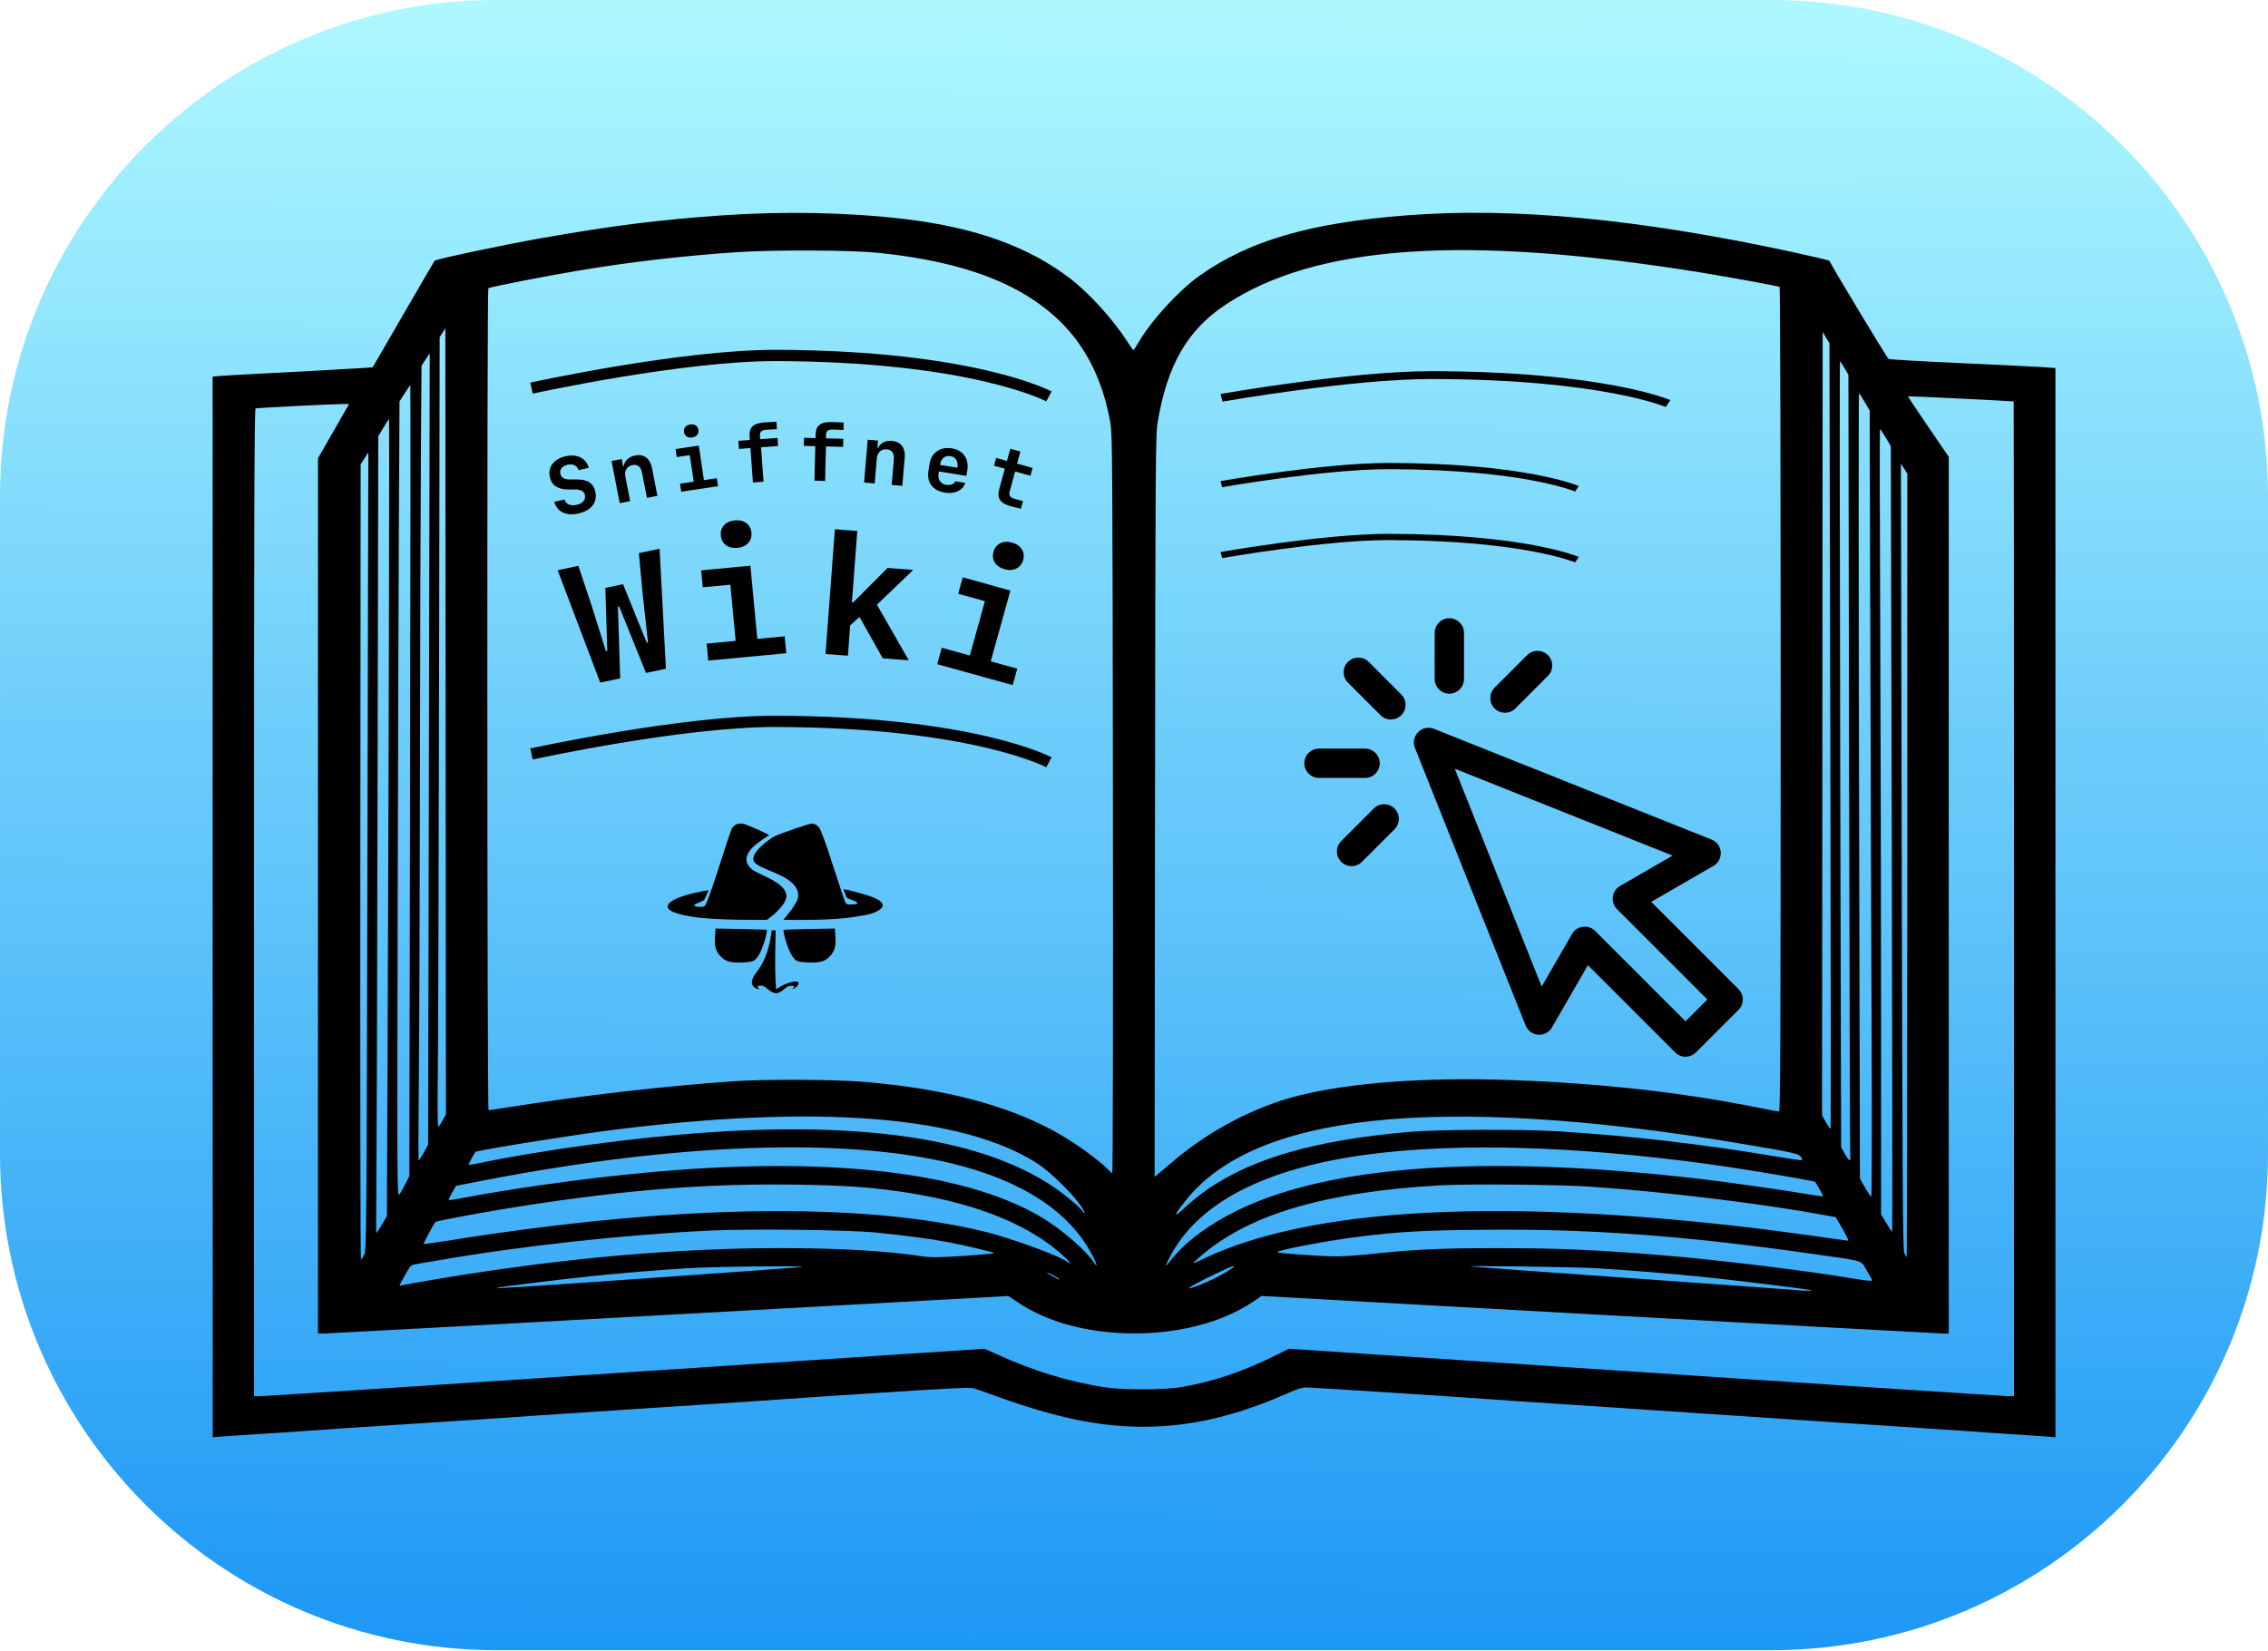
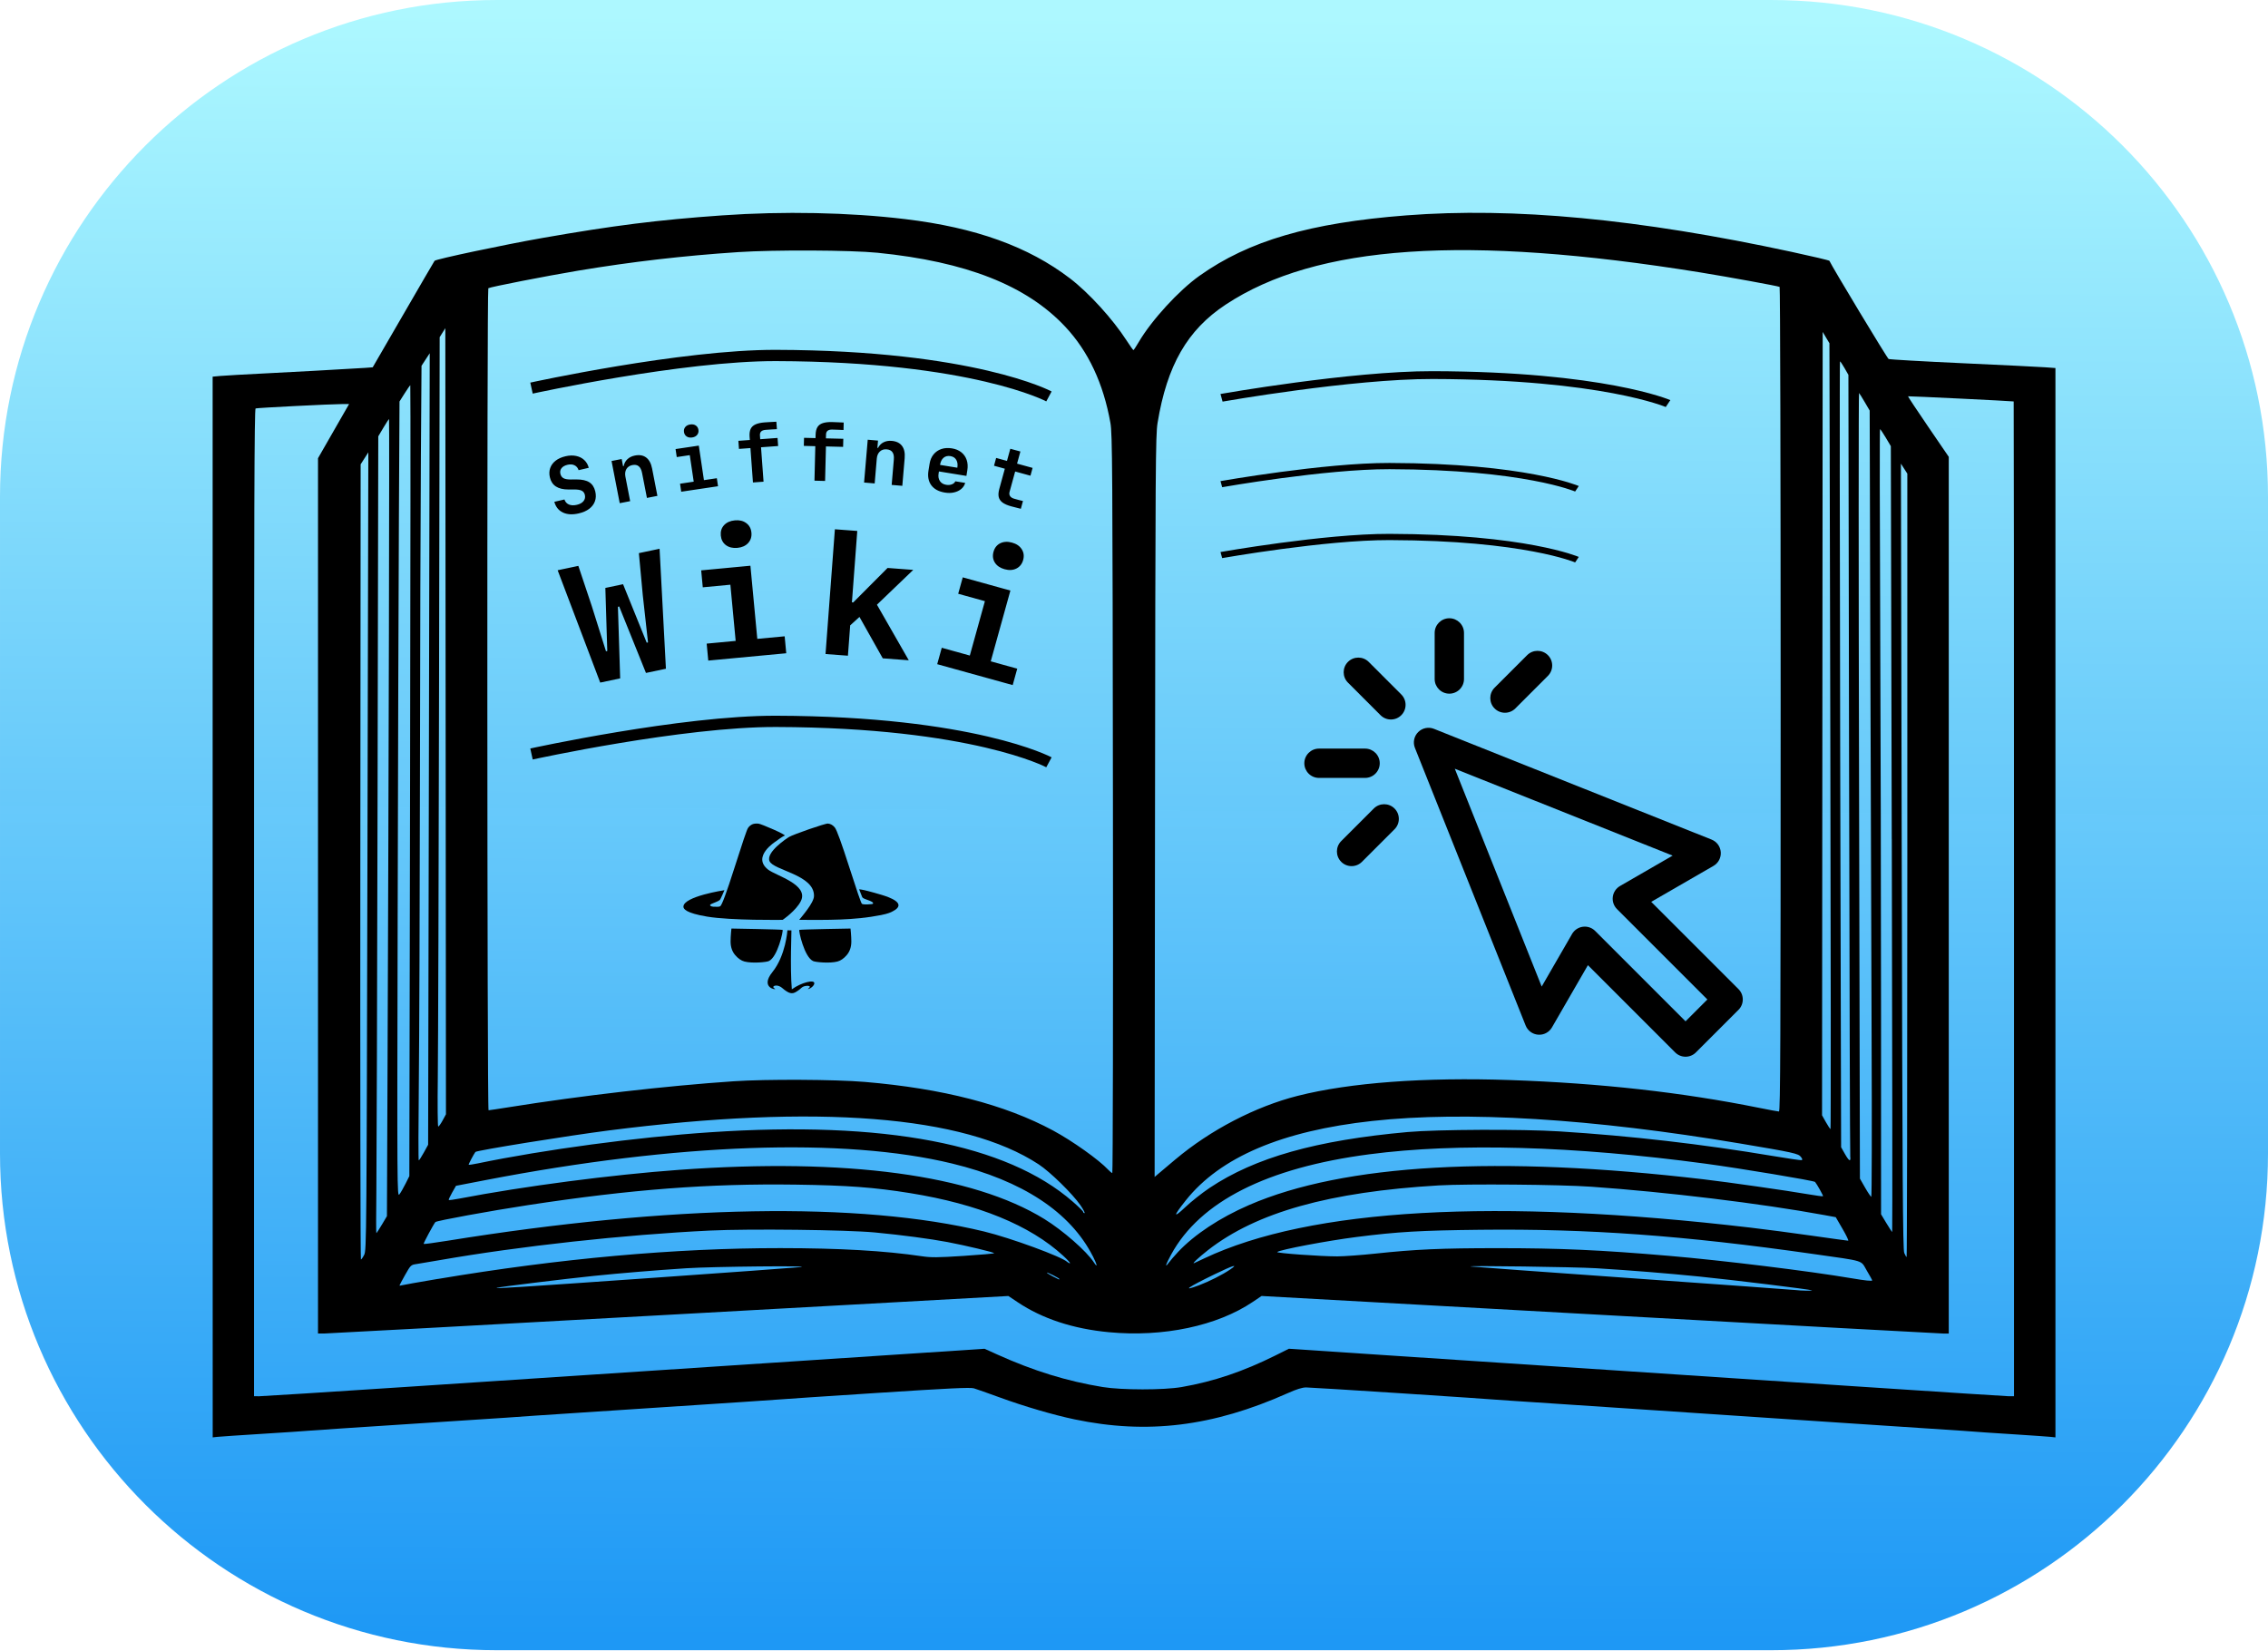
<svg xmlns="http://www.w3.org/2000/svg" xmlns:xlink="http://www.w3.org/1999/xlink" width="400" height="291.061" viewBox="0 0 105.833 77.01" version="1.1" id="svg1" xml:space="preserve">
  <defs id="defs1">
    <linearGradient id="linearGradient11">
      <stop style="stop-color:#adf8ff;stop-opacity:1;" offset="0" id="stop11" />
      <stop style="stop-color:#1d98f5;stop-opacity:0.996;" offset="1" id="stop12" />
    </linearGradient>
    <linearGradient xlink:href="#linearGradient11" id="linearGradient12" x1="53.611" y1="1.013" x2="53.051" y2="104.912" gradientUnits="userSpaceOnUse" gradientTransform="matrix(1,0,0,0.7276528,0,14.41171)" />
  </defs>
  <g id="layer1" transform="translate(5.0862632e-6,-14.4117)">
    <rect style="font-variation-settings:'wght' 680;display:inline;fill:url(#linearGradient12);stroke:none;stroke-width:0.453;stroke-dasharray:none;stroke-opacity:1" id="rect10" width="105.833" height="77.01" x="-5.0862632e-06" y="14.412" ry="23.18" />
    <g id="g11" transform="matrix(0.9285714,0,0,0.9285714,3.779761,3.77976)">
      <g id="g6" transform="matrix(0.07419308,0,0,0.07419308,61.47545,42.52134)" style="display:inline;fill:#000000;fill-opacity:0.998">
        <path d="m 294.077,251.199 -59.104,-59.106 42.166,-24.357 c 3.295,-1.904 5.213,-5.521 4.938,-9.316 -0.273,-3.796 -2.69,-7.101 -6.225,-8.51 L 87.82,74.905 c -3.687,-1.472 -7.895,-0.605 -10.702,2.201 -2.807,2.808 -3.674,7.016 -2.203,10.702 l 74.994,188.053 c 1.41,3.534 4.715,5.952 8.511,6.226 3.796,0.276 7.413,-1.643 9.316,-4.939 l 24.353,-42.166 59.102,59.107 c 1.862,1.864 4.389,2.91 7.023,2.91 2.634,0 5.16,-1.046 7.022,-2.91 l 28.841,-28.844 c 3.879,-3.879 3.879,-10.167 0,-14.046 z m -35.863,21.823 -61.229,-61.235 c -1.876,-1.876 -4.407,-2.91 -7.023,-2.91 -0.43,0 -0.864,0.028 -1.295,0.085 -3.063,0.402 -5.763,2.206 -7.306,4.881 l -20.584,35.642 -58.849,-147.564 147.549,58.857 -35.645,20.588 c -2.674,1.543 -4.478,4.243 -4.88,7.306 -0.403,3.06 0.64,6.134 2.824,8.318 l 61.232,61.235 z" id="path1" style="fill:#000000;fill-opacity:0.998" />
        <path d="m 43.611,29.552 c -3.88,-3.876 -10.166,-3.876 -14.048,0 -3.879,3.88 -3.879,10.168 0,14.048 l 22.069,22.069 c 1.939,1.938 4.482,2.909 7.024,2.909 2.541,0 5.082,-0.971 7.023,-2.909 3.878,-3.879 3.878,-10.168 0,-14.047 z" id="path2" style="fill:#000000;fill-opacity:0.998" />
        <path d="m 51.089,98.215 c 0,-5.485 -4.448,-9.931 -9.933,-9.931 H 9.946 c -5.484,0 -9.933,4.445 -9.933,9.931 0,5.484 4.448,9.932 9.933,9.932 h 31.21 c 5.485,-0.001 9.933,-4.448 9.933,-9.932 z" id="path3" style="fill:#000000;fill-opacity:0.998" />
        <path d="m 47.063,128.87 -22.071,22.071 c -3.88,3.877 -3.88,10.166 0,14.045 1.939,1.939 4.479,2.909 7.023,2.909 2.541,0 5.082,-0.97 7.021,-2.909 l 22.072,-22.07 c 3.879,-3.878 3.879,-10.168 0,-14.046 -3.877,-3.878 -10.165,-3.878 -14.045,0 z" id="path4" style="fill:#000000;fill-opacity:0.998" />
        <path d="m 98.222,51.078 c 5.484,0 9.932,-4.448 9.932,-9.933 V 9.932 C 108.154,4.448 103.707,0 98.222,0 92.737,0 88.291,4.447 88.291,9.932 v 31.214 c 0,5.484 4.445,9.932 9.931,9.932 z" id="path5" style="fill:#000000;fill-opacity:0.998" />
        <path d="m 135.893,64.005 c 2.544,0 5.085,-0.968 7.024,-2.908 l 22.068,-22.069 c 3.88,-3.879 3.88,-10.168 0,-14.046 -3.878,-3.879 -10.169,-3.879 -14.045,0 l -22.069,22.069 c -3.879,3.878 -3.879,10.168 0,14.046 1.939,1.94 4.481,2.908 7.022,2.908 z" id="path6" style="fill:#000000;fill-opacity:0.998" />
      </g>
      <g id="g9">
        <path style="fill:#000000;stroke-width:0.319" d="M 6.615,57.034 V 30.379 l 0.394,-0.036 c 0.217,-0.02 1.288,-0.081 2.38,-0.135 1.092,-0.054 2.156,-0.111 2.364,-0.125 0.208,-0.014 0.945,-0.057 1.637,-0.094 0.692,-0.037 1.263,-0.073 1.269,-0.08 0.006,-0.007 0.7,-1.204 1.542,-2.661 0.842,-1.456 1.547,-2.667 1.567,-2.691 0.071,-0.085 3.505,-0.812 5.427,-1.149 3.572,-0.626 5.794,-0.906 9.015,-1.133 3.087,-0.218 6.392,-0.152 9.204,0.186 3.537,0.424 6.195,1.381 8.29,2.983 0.944,0.722 2.138,2.032 2.837,3.113 0.173,0.268 0.329,0.487 0.347,0.487 0.017,-2.17e-4 0.136,-0.18 0.264,-0.399 0.641,-1.097 2.012,-2.594 3.055,-3.335 2.476,-1.761 5.548,-2.659 10.378,-3.035 5.4,-0.42 11.691,0.174 19.367,1.83 1.04,0.224 1.9,0.428 1.911,0.452 0.134,0.302 2.906,4.899 2.975,4.934 0.052,0.026 1.726,0.122 3.719,0.213 1.994,0.091 3.859,0.183 4.145,0.204 l 0.52,0.038 v 26.871 26.871 l -0.236,-0.026 c -0.13,-0.014 -0.917,-0.069 -1.749,-0.122 -1.441,-0.092 -1.683,-0.108 -2.711,-0.186 -0.243,-0.018 -2.824,-0.189 -5.737,-0.379 -2.912,-0.19 -5.451,-0.36 -5.642,-0.377 -0.191,-0.017 -2.744,-0.188 -5.674,-0.38 -2.93,-0.192 -5.497,-0.362 -5.705,-0.379 -1.396,-0.111 -9.892,-0.662 -10.201,-0.662 -0.195,0 -0.475,0.087 -0.933,0.292 -3.755,1.675 -7.054,2.079 -10.71,1.312 -1.054,-0.221 -2.522,-0.651 -3.749,-1.099 -0.589,-0.215 -1.176,-0.422 -1.304,-0.46 -0.182,-0.054 -1.237,-0.004 -4.886,0.233 -2.559,0.166 -4.766,0.313 -4.905,0.328 -0.139,0.014 -2.876,0.196 -6.083,0.405 -3.207,0.209 -5.987,0.392 -6.178,0.407 -0.616,0.049 -1.214,0.089 -6.178,0.411 -2.687,0.174 -5.027,0.33 -5.201,0.347 -0.173,0.017 -1.223,0.087 -2.332,0.156 -1.109,0.069 -2.124,0.138 -2.254,0.152 l -0.236,0.026 z m 9.803,24.112 c 3.953,-0.261 12.092,-0.798 18.087,-1.193 l 10.9,-0.719 0.636,0.287 c 1.833,0.826 3.496,1.34 5.301,1.636 0.951,0.156 3.075,0.157 3.969,9.99e-4 1.61,-0.28 3.086,-0.778 4.713,-1.588 l 0.676,-0.337 3.705,0.247 c 21.925,1.459 32.266,2.14 32.479,2.14 h 0.256 V 56.625 c 0,-13.747 -0.007,-24.997 -0.016,-25 -0.056,-0.019 -5.294,-0.274 -5.31,-0.259 -0.01,0.011 0.446,0.7 1.014,1.531 l 1.033,1.512 v 22.03 22.03 h -0.274 c -0.151,0 -7.921,-0.425 -17.267,-0.944 l -16.993,-0.944 -0.431,0.291 c -1.797,1.214 -4.509,1.788 -7.239,1.53 -1.8,-0.17 -3.343,-0.677 -4.582,-1.505 L 46.602,76.582 29.555,77.525 c -9.376,0.519 -17.181,0.943 -17.346,0.943 l -0.299,1.31e-4 V 56.473 34.478 l 0.781,-1.361 0.781,-1.361 h -0.343 c -0.53,0 -4.267,0.189 -4.355,0.22 -0.063,0.022 -0.079,5.046 -0.079,24.836 v 24.808 l 0.268,2.1e-4 c 0.147,1.16e-4 3.502,-0.213 7.454,-0.474 z m 70.567,-4.847 c -0.043,-0.043 -4.005,-0.529 -5.668,-0.696 -1.668,-0.167 -3.42,-0.308 -5.169,-0.416 -1.052,-0.065 -6.633,-0.142 -6.304,-0.087 0.087,0.014 3.76,0.282 8.164,0.594 4.403,0.312 8.077,0.578 8.164,0.59 0.239,0.033 0.844,0.044 0.814,0.015 z M 28.804,75.665 c 3.727,-0.262 7.032,-0.502 7.344,-0.534 0.796,-0.082 -4.419,-0.03 -5.737,0.057 -1.593,0.105 -3.301,0.246 -4.633,0.383 -1.476,0.151 -4.797,0.56 -4.886,0.6 -0.11,0.05 0.97,-0.019 7.911,-0.506 z m 27.385,0.376 c 0.509,-0.192 1.167,-0.524 1.55,-0.784 0.459,-0.311 0.171,-0.223 -0.781,0.238 -1.345,0.652 -1.678,0.888 -0.769,0.546 z M 17.93,75.726 c 6.12,-1.03 11.926,-1.552 17.21,-1.55 2.99,0.002 5.244,0.131 7.113,0.408 0.471,0.07 0.793,0.067 2.096,-0.017 0.847,-0.055 1.539,-0.116 1.539,-0.136 0,-0.045 -1.423,-0.385 -2.344,-0.56 -0.861,-0.163 -2.321,-0.357 -3.645,-0.482 -1.423,-0.135 -6.301,-0.191 -8.29,-0.096 -4.307,0.207 -9.548,0.781 -13.585,1.487 -0.503,0.088 -1.035,0.178 -1.183,0.199 -0.259,0.038 -0.279,0.058 -0.552,0.541 -0.155,0.276 -0.283,0.515 -0.283,0.531 0,0.016 0.05,0.013 0.11,-0.006 0.061,-0.019 0.876,-0.163 1.812,-0.321 z m 72.085,0.068 c 0,-0.014 -0.122,-0.233 -0.272,-0.487 C 89.42,74.761 89.706,74.849 87.028,74.467 80.532,73.54 75.756,73.194 70.321,73.254 c -3.023,0.034 -4.15,0.099 -6.224,0.363 -1.464,0.186 -3.85,0.638 -3.983,0.755 -0.065,0.057 2.185,0.221 3.014,0.219 0.347,-8.57e-4 1.212,-0.064 1.923,-0.14 1.993,-0.214 3.332,-0.273 6.143,-0.273 3.126,-1.75e-4 5.146,0.09 8.608,0.386 2.687,0.229 7.043,0.764 9.172,1.126 0.702,0.119 1.04,0.154 1.04,0.106 z m -40.849,-0.067 c 0,-0.017 -0.142,-0.102 -0.315,-0.19 -0.173,-0.088 -0.315,-0.146 -0.315,-0.128 0,0.017 0.135,0.102 0.299,0.187 0.337,0.175 0.331,0.173 0.331,0.131 z m 1.68,-1.145 c -1.122,-2.213 -3.53,-3.799 -7.073,-4.658 -5.445,-1.32 -13.822,-1.023 -23.431,0.831 l -1.497,0.289 -0.196,0.343 c -0.108,0.189 -0.184,0.355 -0.169,0.37 0.015,0.015 0.252,-0.016 0.527,-0.069 3.264,-0.626 7.658,-1.2 11.059,-1.447 8.388,-0.607 14.735,0.248 18.343,2.471 0.935,0.576 2.127,1.62 2.49,2.179 0.203,0.313 0.173,0.132 -0.051,-0.311 z m 4.275,-0.203 c 0.827,-0.884 2.105,-1.729 3.58,-2.369 4.762,-2.064 12.526,-2.504 22.834,-1.293 1.239,0.146 4.208,0.57 5.26,0.752 0.397,0.069 0.733,0.113 0.748,0.098 0.021,-0.021 -0.314,-0.62 -0.401,-0.717 -0.06,-0.066 -3.76,-0.683 -5.512,-0.919 -6.636,-0.892 -12.451,-1.054 -16.894,-0.47 -5.146,0.676 -8.502,2.375 -9.954,5.039 -0.279,0.513 -0.334,0.706 -0.116,0.407 0.076,-0.104 0.281,-0.341 0.455,-0.527 z m -5.767,0.177 c -1.668,-1.532 -4.261,-2.592 -7.691,-3.145 -1.794,-0.289 -3.149,-0.39 -5.743,-0.426 -4.359,-0.061 -8.277,0.239 -13.452,1.029 -1.907,0.291 -4.601,0.784 -4.66,0.853 -0.093,0.109 -0.612,1.076 -0.589,1.098 0.016,0.016 0.551,-0.055 1.189,-0.158 11.223,-1.813 20.734,-1.978 26.975,-0.467 1.328,0.321 3.925,1.274 4.187,1.536 0.034,0.034 0.092,0.061 0.128,0.059 0.036,-0.002 -0.118,-0.172 -0.344,-0.379 z m 7.092,0.136 c 5.322,-2.517 14.679,-3.044 27.453,-1.546 0.745,0.087 2.14,0.271 3.099,0.408 0.959,0.137 1.773,0.249 1.808,0.249 0.035,0 -0.091,-0.266 -0.281,-0.591 L 88.182,72.621 87.602,72.514 C 84.43,71.932 79.686,71.355 75.894,71.09 74.318,70.979 69.669,70.94 68.235,71.024 c -5.499,0.324 -9.166,1.353 -11.599,3.252 -0.466,0.364 -0.842,0.718 -0.693,0.652 0.035,-0.015 0.262,-0.122 0.504,-0.236 z m -42.214,-0.18 c 0.116,-0.23 0.12,-0.799 0.163,-20.283 l 0.044,-20.046 -0.193,0.301 -0.193,0.301 -0.016,19.981 c -0.009,10.99 0.005,19.981 0.03,19.981 0.025,0 0.1,-0.106 0.165,-0.236 z m 77.547,-19.574 -3.1e-4,-19.684 -0.161,-0.252 -0.161,-0.252 0.041,19.731 c 0.034,16.382 0.055,19.766 0.126,19.936 0.047,0.113 0.101,0.205 0.12,0.205 0.019,0 0.035,-8.858 0.035,-19.684 z m -76.659,18.059 0.254,-0.428 0.032,-7.909 c 0.059,-14.34 0.099,-32.148 0.073,-32.148 -0.014,0 -0.142,0.195 -0.283,0.433 l -0.257,0.433 -0.035,17.864 c -0.019,9.825 -0.047,18.836 -0.061,20.023 -0.014,1.187 -0.015,2.159 -0.001,2.159 0.013,0 0.139,-0.192 0.278,-0.428 z m 75.876,-19.38 -0.046,-19.744 -0.254,-0.428 c -0.14,-0.235 -0.27,-0.428 -0.289,-0.428 -0.019,0 -0.016,4.305 0.008,9.566 0.023,5.261 0.042,14.139 0.043,19.729 l 2.2e-4,10.163 0.267,0.444 c 0.147,0.244 0.278,0.444 0.293,0.444 0.014,0 0.005,-8.885 -0.02,-19.744 z M 56.711,71.153 c 2.287,-1.53 5.368,-2.399 9.957,-2.811 1.473,-0.132 5.748,-0.151 7.618,-0.033 3.608,0.227 7.161,0.637 10.776,1.243 0.726,0.122 1.356,0.213 1.4,0.203 0.057,-0.013 0.049,-0.058 -0.032,-0.164 -0.128,-0.168 -0.376,-0.223 -3.035,-0.67 -7.47,-1.256 -13.827,-1.647 -18.502,-1.136 -4.54,0.495 -7.644,1.817 -9.374,3.992 -0.636,0.799 -0.646,0.929 -0.027,0.343 0.301,-0.285 0.849,-0.719 1.218,-0.966 z m -6.485,0.869 c -0.397,-0.576 -1.519,-1.675 -2.101,-2.057 -3.735,-2.455 -11.148,-3.04 -21.591,-1.704 -2.056,0.263 -6.655,1.004 -6.714,1.082 -0.085,0.113 -0.356,0.626 -0.338,0.643 0.013,0.012 0.217,-0.018 0.454,-0.067 3.354,-0.696 7.996,-1.318 11.673,-1.565 8.769,-0.588 14.903,0.586 18.234,3.49 0.286,0.249 0.52,0.48 0.52,0.513 0,0.033 0.03,0.06 0.067,0.06 0.037,0 -0.055,-0.177 -0.204,-0.394 z m -33.917,-1.082 0.191,-0.383 0.037,-19.873 c 0.021,-10.93 0.026,-19.873 0.011,-19.873 -0.014,0 -0.142,0.184 -0.284,0.408 l -0.258,0.408 -0.031,5.911 c -0.017,3.251 -0.045,12.252 -0.062,20.001 -0.03,13.754 -0.028,14.086 0.087,13.937 0.065,-0.084 0.203,-0.325 0.308,-0.536 z m 73.675,-7.27 c -0.018,-4.36 -0.047,-13.25 -0.065,-19.757 l -0.032,-11.83 -0.246,-0.42 c -0.135,-0.231 -0.265,-0.439 -0.289,-0.463 -0.024,-0.024 -0.024,8.85 6.36e-4,19.72 l 0.044,19.763 0.261,0.456 c 0.144,0.251 0.283,0.457 0.31,0.457 0.026,4.14e-4 0.034,-3.566 0.016,-7.926 z m -34.983,6.045 c 1.756,-1.477 4.023,-2.656 6.137,-3.191 2.626,-0.665 6.378,-0.944 10.69,-0.794 4.528,0.157 8.645,0.617 12.507,1.397 0.499,0.101 0.946,0.183 0.993,0.183 0.071,0 0.085,-3.411 0.085,-20.705 0,-11.388 -0.023,-20.719 -0.052,-20.736 -0.07,-0.043 -2.55,-0.496 -3.983,-0.728 -11.8,-1.904 -19.302,-1.394 -23.86,1.621 -1.922,1.272 -2.942,3.046 -3.418,5.946 -0.099,0.604 -0.109,2.091 -0.127,19.273 l -0.02,18.618 0.211,-0.179 c 0.116,-0.099 0.492,-0.416 0.837,-0.706 z M 51.858,51.85 C 51.839,34.77 51.829,33.253 51.731,32.702 51.378,30.72 50.623,29.11 49.466,27.874 c -1.944,-2.078 -4.979,-3.274 -9.441,-3.722 -1.338,-0.134 -5.18,-0.152 -6.997,-0.032 -2.752,0.182 -5.352,0.483 -8.037,0.931 -1.599,0.267 -4.414,0.817 -4.522,0.884 -0.073,0.045 -0.062,41.313 0.012,41.313 0.033,0 0.494,-0.07 1.024,-0.154 3.629,-0.581 7.901,-1.074 11.302,-1.304 1.634,-0.11 5.086,-0.093 6.579,0.033 3.914,0.331 7.044,1.139 9.465,2.443 0.97,0.522 2.313,1.478 2.769,1.97 0.084,0.091 0.177,0.165 0.206,0.165 0.029,0 0.044,-8.347 0.032,-18.549 z m -34.631,17.525 0.217,-0.394 0.04,-19.889 0.04,-19.889 -0.206,0.315 -0.206,0.315 -0.032,4.57 c -0.018,2.514 -0.039,9.762 -0.047,16.106 -0.008,6.345 -0.034,13.274 -0.057,15.397 -0.023,2.124 -0.025,3.861 -0.003,3.861 0.021,0 0.136,-0.177 0.255,-0.394 z m 71.684,0.189 c -0.014,-0.113 -0.04,-8.995 -0.059,-19.739 l -0.034,-19.535 -0.194,-0.339 c -0.107,-0.186 -0.209,-0.339 -0.229,-0.339 -0.019,0 -0.014,8.886 0.01,19.747 l 0.046,19.747 0.188,0.331 c 0.215,0.379 0.308,0.422 0.271,0.126 z M 87.909,48.446 87.864,28.699 87.694,28.415 l -0.169,-0.284 -0.016,19.685 -0.016,19.685 0.195,0.346 c 0.107,0.19 0.211,0.346 0.231,0.346 0.019,0 0.015,-8.886 -0.01,-19.747 z m -69.737,19.313 0.168,-0.308 -0.016,-19.754 -0.016,-19.754 -0.142,0.226 -0.142,0.226 -0.031,17.362 c -0.017,9.549 -0.046,18.475 -0.063,19.836 -0.017,1.361 -0.008,2.474 0.022,2.474 0.029,0 0.129,-0.139 0.221,-0.308 z" id="path9" />
+         <g id="glyph" style="clip-rule:evenodd;fill:#000000;fill-opacity:1;fill-rule:nonzero;stroke-linecap:round;stroke-linejoin:round" transform="matrix(0.01169752,0,0,0.01169753,29.68859,51.12295)">
+           <path d="m 496.821,605.259 c 0,0 -7.137,108.241 -64.272,179.133 -57.135,70.892 22.819,78.412 10.484,71.905 -18.674,-9.853 4.813,-20.906 25.78,-7.336 5.901,3.819 10.603,8.814 14.939,11.969 14.362,10.445 22.378,14.575 32.255,14.672 9.877,0.096 18.071,-5.129 32.433,-15.575 4.336,-3.154 8.736,-8.661 14.939,-11.969 12.23,-6.521 42.244,-6.696 23.975,7.192 -11.023,8.38 24.319,-4.561 24.908,-22.513 0.549,-16.741 -55.068,-3.822 -96.548,26.187 -8.071,-94.579 -0.889,-252.948 -1.674,-253.21 -0.677,-0.225 -17.219,-0.455 -17.219,-0.455 z" fill="#000000" fill-rule="nonzero" opacity="1" stroke="none" id="path2-1" style="fill:#000000;fill-opacity:1" />
+           <g opacity="1" id="g7-8" style="fill:#000000;fill-opacity:1" transform="translate(7.2996115e-4,-2.19982)">
+             <path d="m 767.838,599.923 c 0,0 3.52,32.053 3.52,55.515 0,23.461 -6.452,42.818 -19.356,58.068 -12.905,15.25 -26.429,24.503 -40.472,28.154 -33.425,8.691 -93.3,2.816 -103.909,-1.76 -38.564,-16.632 -63.257,-131.736 -59.738,-134.083 3.519,-2.346 219.955,-5.894 219.955,-5.894 z" fill="#000000" fill-rule="nonzero" opacity="1" stroke="none" id="path3-7" style="display:inline;fill:#000000;fill-opacity:1" />
+             <path d="m 256.161,599.923 c 0,0 -3.519,32.053 -3.519,55.515 0,23.461 6.452,42.818 19.356,58.068 12.904,15.25 26.429,24.503 40.472,28.154 33.425,8.691 93.3,2.816 103.909,-1.76 38.563,-16.632 63.257,-131.736 59.738,-134.083 -3.519,-2.346 -219.956,-5.894 -219.956,-5.894 z" fill="#000000" fill-rule="nonzero" opacity="1" stroke="none" id="path5-1" style="fill:#000000;fill-opacity:1" />
+           </g>
+           <g opacity="1" id="g8-5" style="fill:#000000;fill-opacity:1">
+             <path d="m 670.904,146.693 c -11.693,-1.159 -148.374,46.646 -166.481,57.278 -12.051,7.076 -99.927,65.923 -84.704,103.781 16.262,40.44 193.702,58.26 191.234,150.689 -0.789,29.529 -53.67,89.219 -63.609,101.974 117.227,0.478 236.016,2.493 351.576,-20.578 32.741,-6.957 39.707,-9.732 61.389,-22.611 41.761,-29.551 -21.825,-53.043 -59.635,-64.408 -21.232,-6.381 -40.911,-11.745 -58.01,-16.261 -23.04,-6.085 -37.822,-7.591 -37.822,-7.591 0,0 12.721,33.177 13.443,34.19 3.641,5.11 11.448,7.815 32.916,15.557 12.863,4.638 19.656,12.95 7.378,14.109 -24.556,2.319 -38.587,1.74 -42.095,-1.739 C 812.976,487.602 794.851,434.842 762.111,332.801 729.37,230.76 708.907,174.522 700.722,164.086 692.537,153.65 682.598,147.852 670.904,146.693 Z" fill="#000000" fill-rule="nonzero" opacity="1" stroke="none" id="path7-5" style="fill:#000000;fill-opacity:1;stroke-width:1" />
+             <path d="m 356.944,147.107 c -4.677,0.58 -8.77,1.741 -12.278,3.48 -7.015,3.48 -12.862,8.701 -17.539,15.662 -4.677,6.962 -23.971,63.809 -57.881,170.543 -33.91,106.735 -54.373,161.843 -61.389,165.323 -7.016,3.48 -16.744,1.735 -29.817,1.741 -6.35,0.002 -22.061,-5.464 -7.591,-11.991 14.47,-6.526 27.891,-10.351 35.654,-16.697 3.635,-2.971 20.089,-42.239 20.089,-42.239 0,0 -176.192,26.686 -176.192,70.927 0,8.988 9.072,27.221 101.73,42.609 104.28,17.319 324.619,13.941 324.619,13.941 0,0 57.883,-39.523 78.21,-80.692 C 589.66,408.623 447.556,370.815 414.06,344.735 c -72.048,-56.098 32.337,-121.057 32.337,-121.057 0,0 28.246,-21.572 38.62,-25.122 8.99,-3.077 -100.594,-50.289 -112.287,-51.448 -5.847,-0.58 -11.108,-0.58 -15.786,0 z" fill-rule="nonzero" opacity="1" stroke="none" id="path8" style="display:inline;mix-blend-mode:normal;fill:#000000;fill-opacity:1;fill-rule:nonzero;stroke-width:1" />
+           </g>
+         </g>
        <g id="g8" transform="translate(-17.23894,0.4596842)">
          <path style="font-variation-settings:'wght' 680;fill:none;fill-opacity:0.5;stroke:#000000;stroke-width:0.566;stroke-dasharray:none;stroke-opacity:1" d="m 39.878,30.495 c 0,0 7.554,-1.654 12.293,-1.64 9.924,0.029 13.71,2.058 13.71,2.058" id="path7" />
          <path style="font-variation-settings:'wght' 680;fill:none;fill-opacity:0.5;stroke:#000000;stroke-width:0.566;stroke-dasharray:none;stroke-opacity:1" d="m 39.878,48.883 c 0,0 7.554,-1.654 12.293,-1.64 9.924,0.029 13.71,2.058 13.71,2.058" id="path7-8" />
          <g id="g7" transform="translate(18.02834,-1.058333)">
            <path d="m 24.435,12.461 1.345,3.338 1.003,-0.211 -0.319,-6.029 -1.04,0.219 0.196,2.113 0.263,2.374 -0.065,0.014 -1.189,-2.939 -0.89,0.187 0.097,3.169 -0.065,0.014 -0.716,-2.278 -0.673,-2.013 -1.04,0.219 2.139,5.646 1.003,-0.211 L 24.371,12.474 Z M 30.376,9.514 Q 30.721,9.481 30.914,9.272 31.109,9.059 31.08,8.75 31.051,8.437 30.819,8.268 30.591,8.098 30.246,8.131 q -0.346,0.033 -0.542,0.242 -0.192,0.209 -0.163,0.522 0.029,0.309 0.257,0.482 0.232,0.169 0.578,0.137 z m 2.454,5.296 -0.08,-0.852 -1.375,0.129 -0.346,-3.676 -2.474,0.233 0.08,0.852 1.387,-0.131 0.266,2.824 -1.457,0.137 0.08,0.852 z m 3.366,-2.555 -0.066,-0.005 0.269,-3.587 -1.125,-0.084 -0.47,6.27 1.125,0.084 0.114,-1.525 0.569,-0.517 0.692,-0.441 1.908,-1.83 -1.29,-0.097 z m 0.237,0.594 1.247,2.216 1.307,0.098 -1.657,-2.894 z m 7.371,-2.262 q 0.335,0.093 0.589,-0.034 0.259,-0.13 0.342,-0.429 0.084,-0.303 -0.072,-0.543 -0.152,-0.24 -0.487,-0.332 -0.335,-0.093 -0.593,0.033 -0.254,0.127 -0.338,0.43 -0.083,0.299 0.068,0.542 0.156,0.241 0.491,0.334 z m 0.405,5.823 0.229,-0.825 -1.331,-0.369 0.987,-3.557 -2.394,-0.664 -0.229,0.825 1.342,0.372 -0.758,2.733 -1.41,-0.391 -0.229,0.825 z" id="text7" style="font-size:8.467px;line-height:0.2;font-family:'.SF NS Mono';-inkscape-font-specification:'.SF NS Mono, @wght=680';font-variation-settings:'wght' 680;letter-spacing:0.529px;fill-opacity:0.998;stroke-width:0.794" transform="translate(1.821605,30.0688)" aria-label="Wiki" />
            <path d="m 22.586,15.799 q 0.092,0.334 0.378,0.471 0.286,0.135 0.697,0.04 0.284,-0.066 0.464,-0.203 0.182,-0.139 0.251,-0.334 0.07,-0.195 0.015,-0.431 -0.064,-0.277 -0.263,-0.404 -0.198,-0.127 -0.567,-0.125 l -0.261,0.002 q -0.207,2.17e-4 -0.312,-0.058 -0.104,-0.059 -0.135,-0.192 -0.033,-0.144 0.052,-0.251 0.085,-0.106 0.266,-0.148 0.178,-0.041 0.306,0.023 0.129,0.062 0.179,0.215 l 0.448,-0.104 q -0.056,-0.212 -0.202,-0.346 -0.146,-0.134 -0.358,-0.177 -0.212,-0.045 -0.464,0.014 -0.263,0.061 -0.436,0.195 -0.171,0.133 -0.238,0.322 -0.068,0.187 -0.016,0.412 0.062,0.268 0.265,0.402 0.202,0.133 0.549,0.134 l 0.265,-0.001 q 0.221,2.6e-5 0.327,0.055 0.106,0.055 0.136,0.184 0.036,0.154 -0.059,0.274 -0.095,0.117 -0.293,0.163 -0.206,0.048 -0.352,-0.014 -0.144,-0.062 -0.196,-0.221 z m 2.882,0.06 0.46,-0.089 -0.209,-1.077 q -0.039,-0.201 0.044,-0.34 0.085,-0.139 0.263,-0.174 0.176,-0.034 0.28,0.053 0.106,0.085 0.147,0.296 l 0.214,1.099 0.462,-0.09 -0.234,-1.204 q -0.066,-0.34 -0.261,-0.486 -0.193,-0.147 -0.496,-0.088 -0.201,0.039 -0.33,0.161 -0.129,0.12 -0.164,0.302 l -0.029,0.006 -0.061,-0.315 -0.446,0.087 z m 3.193,-2.896 q 0.143,-0.021 0.218,-0.113 0.077,-0.093 0.058,-0.221 -0.019,-0.129 -0.119,-0.195 -0.099,-0.065 -0.242,-0.044 -0.143,0.021 -0.22,0.113 -0.075,0.091 -0.056,0.221 0.019,0.128 0.118,0.195 0.1,0.065 0.243,0.044 z m 1.139,2.149 -0.052,-0.353 -0.569,0.085 -0.226,-1.522 -1.024,0.152 0.052,0.353 0.574,-0.085 0.174,1.169 -0.603,0.09 0.052,0.353 z m 1.539,-0.166 0.467,-0.034 -0.111,-1.517 0.754,-0.055 -0.026,-0.356 -0.764,0.056 -0.012,-0.17 q -0.016,-0.223 0.253,-0.243 0.122,-0.009 0.251,-0.017 0.131,-0.008 0.244,-0.013 l -0.024,-0.328 q -0.11,0.005 -0.246,0.013 -0.136,0.006 -0.263,0.016 -0.256,0.019 -0.41,0.089 -0.152,0.068 -0.215,0.201 -0.061,0.132 -0.046,0.342 l 0.011,0.144 -0.505,0.037 0.026,0.356 0.505,-0.037 z m 2.711,-0.079 0.468,0.012 0.038,-1.521 0.756,0.019 0.009,-0.356 -0.766,-0.019 0.004,-0.17 q 0.006,-0.224 0.276,-0.217 0.122,0.003 0.251,0.008 0.131,0.005 0.244,0.011 l 0.008,-0.329 q -0.11,-0.006 -0.246,-0.011 -0.136,-0.007 -0.263,-0.01 -0.257,-0.006 -0.416,0.048 -0.158,0.053 -0.234,0.178 -0.074,0.126 -0.079,0.336 l -0.004,0.145 -0.506,-0.013 -0.009,0.356 0.506,0.013 z m 2.186,0.082 0.467,0.04 0.093,-1.093 q 0.017,-0.204 0.136,-0.315 0.12,-0.111 0.3,-0.095 0.178,0.015 0.255,0.127 0.079,0.11 0.06,0.325 l -0.095,1.116 0.469,0.04 0.104,-1.222 q 0.029,-0.345 -0.118,-0.539 -0.146,-0.194 -0.453,-0.22 -0.204,-0.017 -0.362,0.064 -0.157,0.08 -0.24,0.246 l -0.029,-0.003 0.027,-0.319 -0.453,-0.039 z m 3.807,-1.164 q 0.177,0.029 0.256,0.165 0.081,0.135 0.047,0.346 l -0.763,-0.124 q 0.035,-0.213 0.156,-0.315 0.123,-0.102 0.305,-0.073 z m 0.214,1.11 q -0.041,0.091 -0.153,0.134 -0.11,0.043 -0.251,0.02 -0.182,-0.03 -0.274,-0.163 -0.091,-0.135 -0.06,-0.329 l 0.016,-0.097 1.211,0.197 0.04,-0.248 q 0.041,-0.253 -0.029,-0.457 -0.07,-0.205 -0.237,-0.337 -0.165,-0.132 -0.414,-0.172 -0.255,-0.041 -0.464,0.029 -0.207,0.071 -0.344,0.237 -0.135,0.165 -0.175,0.411 l -0.048,0.296 q -0.065,0.398 0.124,0.654 0.19,0.256 0.599,0.322 0.219,0.036 0.404,-0.008 0.187,-0.043 0.316,-0.151 0.129,-0.108 0.174,-0.268 z m 2.423,-1.434 -0.147,0.535 -0.477,-0.131 -0.094,0.344 0.477,0.131 -0.245,0.894 q -0.057,0.208 -0.024,0.354 0.035,0.145 0.17,0.245 0.136,0.098 0.385,0.166 0.103,0.028 0.215,0.055 0.113,0.029 0.204,0.052 l 0.094,-0.342 q -0.084,-0.019 -0.182,-0.045 -0.098,-0.027 -0.199,-0.055 -0.131,-0.036 -0.186,-0.115 -0.053,-0.079 -0.024,-0.187 l 0.247,-0.899 0.674,0.185 0.094,-0.344 -0.684,-0.188 0.147,-0.535 z" id="text7-4" style="font-size:3.528px;line-height:0.2;font-family:'.SF NS Mono';-inkscape-font-specification:'.SF NS Mono, @wght=680';font-variation-settings:'wght' 680;letter-spacing:0.529px;fill-opacity:0.998;stroke-width:0.794" transform="matrix(1.140384,0,0,1.140384,-2.760485,19.25123)" aria-label="Sniffnet" />
          </g>
        </g>
      </g>
      <g id="g10" transform="matrix(1.237526,0,0,0.99757,57.26323,0.8599949)">
        <path style="font-variation-settings:'wght' 680;fill:none;fill-opacity:0.5;stroke:#000000;stroke-width:0.394;stroke-dasharray:none;stroke-opacity:1" d="m 0.042,30.656 c 0,0 5.267,-1.153 8.572,-1.144 6.92,0.02 9.56,1.435 9.56,1.435" id="path7-0" />
        <path style="font-variation-settings:'wght' 680;fill:none;fill-opacity:0.5;stroke:#000000;stroke-width:0.314;stroke-dasharray:none;stroke-opacity:1" d="m 0.034,35.007 c 0,0 4.195,-0.919 6.827,-0.911 5.511,0.016 7.614,1.143 7.614,1.143" id="path7-0-5" />
        <path style="font-variation-settings:'wght' 680;fill:none;fill-opacity:0.5;stroke:#000000;stroke-width:0.314;stroke-dasharray:none;stroke-opacity:1" d="m 0.034,38.579 c 0,0 4.195,-0.919 6.827,-0.911 5.511,0.016 7.614,1.143 7.614,1.143" id="path7-0-5-1" />
      </g>
-       <g id="glyph" style="clip-rule:evenodd;fill:#000000;fill-opacity:1;fill-rule:nonzero;stroke-linecap:round;stroke-linejoin:round" transform="matrix(0.01169752,0,0,0.01169753,28.89656,51.12295)">
-         <path d="m 496.821,605.259 c 0,0 -7.137,108.241 -64.272,179.133 -57.135,70.892 22.819,78.412 10.484,71.905 -18.674,-9.853 4.813,-20.906 25.78,-7.336 5.901,3.819 10.603,8.814 14.939,11.969 14.362,10.445 22.378,14.575 32.255,14.672 9.877,0.096 18.071,-5.129 32.433,-15.575 4.336,-3.154 8.736,-8.661 14.939,-11.969 12.23,-6.521 42.244,-6.696 23.975,7.192 -11.023,8.38 24.319,-4.561 24.908,-22.513 0.549,-16.741 -55.068,-3.822 -96.548,26.187 -8.071,-94.579 -0.889,-252.948 -1.674,-253.21 -0.677,-0.225 -17.219,-0.455 -17.219,-0.455 z" fill="#000000" fill-rule="nonzero" opacity="1" stroke="none" id="path2-1" style="fill:#000000;fill-opacity:1" />
-         <g opacity="1" id="g7-8" style="fill:#000000;fill-opacity:1" transform="translate(7.2996115e-4,-2.19982)">
-           <path d="m 767.838,599.923 c 0,0 3.52,32.053 3.52,55.515 0,23.461 -6.452,42.818 -19.356,58.068 -12.905,15.25 -26.429,24.503 -40.472,28.154 -33.425,8.691 -93.3,2.816 -103.909,-1.76 -38.564,-16.632 -63.257,-131.736 -59.738,-134.083 3.519,-2.346 219.955,-5.894 219.955,-5.894 z" fill="#000000" fill-rule="nonzero" opacity="1" stroke="none" id="path3-7" style="display:inline;fill:#000000;fill-opacity:1" />
-           <path d="m 256.161,599.923 c 0,0 -3.519,32.053 -3.519,55.515 0,23.461 6.452,42.818 19.356,58.068 12.904,15.25 26.429,24.503 40.472,28.154 33.425,8.691 93.3,2.816 103.909,-1.76 38.563,-16.632 63.257,-131.736 59.738,-134.083 -3.519,-2.346 -219.956,-5.894 -219.956,-5.894 z" fill="#000000" fill-rule="nonzero" opacity="1" stroke="none" id="path5-1" style="fill:#000000;fill-opacity:1" />
-         </g>
-         <g opacity="1" id="g8-5" style="fill:#000000;fill-opacity:1">
-           <path d="m 670.904,146.693 c -11.693,-1.159 -148.374,46.646 -166.481,57.278 -12.051,7.076 -99.927,65.923 -84.704,103.781 16.262,40.44 193.702,58.26 191.234,150.689 -0.789,29.529 -53.67,89.219 -63.609,101.974 117.227,0.478 236.016,2.493 351.576,-20.578 32.741,-6.957 39.707,-9.732 61.389,-22.611 41.761,-29.551 -21.825,-53.043 -59.635,-64.408 -21.232,-6.381 -40.911,-11.745 -58.01,-16.261 -23.04,-6.085 -37.822,-7.591 -37.822,-7.591 0,0 12.721,33.177 13.443,34.19 3.641,5.11 11.448,7.815 32.916,15.557 12.863,4.638 19.656,12.95 7.378,14.109 -24.556,2.319 -38.587,1.74 -42.095,-1.739 C 812.976,487.602 794.851,434.842 762.111,332.801 729.37,230.76 708.907,174.522 700.722,164.086 692.537,153.65 682.598,147.852 670.904,146.693 Z" fill="#000000" fill-rule="nonzero" opacity="1" stroke="none" id="path7-5" style="fill:#000000;fill-opacity:1;stroke-width:1" />
-           <path d="m 356.944,147.107 c -4.677,0.58 -8.77,1.741 -12.278,3.48 -7.015,3.48 -12.862,8.701 -17.539,15.662 -4.677,6.962 -23.971,63.809 -57.881,170.543 -33.91,106.735 -54.373,161.843 -61.389,165.323 -7.016,3.48 -16.744,1.735 -29.817,1.741 -6.35,0.002 -22.061,-5.464 -7.591,-11.991 14.47,-6.526 27.891,-10.351 35.654,-16.697 3.635,-2.971 20.089,-42.239 20.089,-42.239 0,0 -176.192,26.686 -176.192,70.927 0,8.988 9.072,27.221 101.73,42.609 104.28,17.319 324.619,13.941 324.619,13.941 0,0 57.883,-39.523 78.21,-80.692 C 589.66,408.623 447.556,370.815 414.06,344.735 c -72.048,-56.098 32.337,-121.057 32.337,-121.057 0,0 28.246,-21.572 38.62,-25.122 8.99,-3.077 -100.594,-50.289 -112.287,-51.448 -5.847,-0.58 -11.108,-0.58 -15.786,0 z" fill-rule="nonzero" opacity="1" stroke="none" id="path8" style="display:inline;mix-blend-mode:normal;fill:#000000;fill-opacity:1;fill-rule:nonzero;stroke-width:1" />
-         </g>
-       </g>
    </g>
  </g>
</svg>
